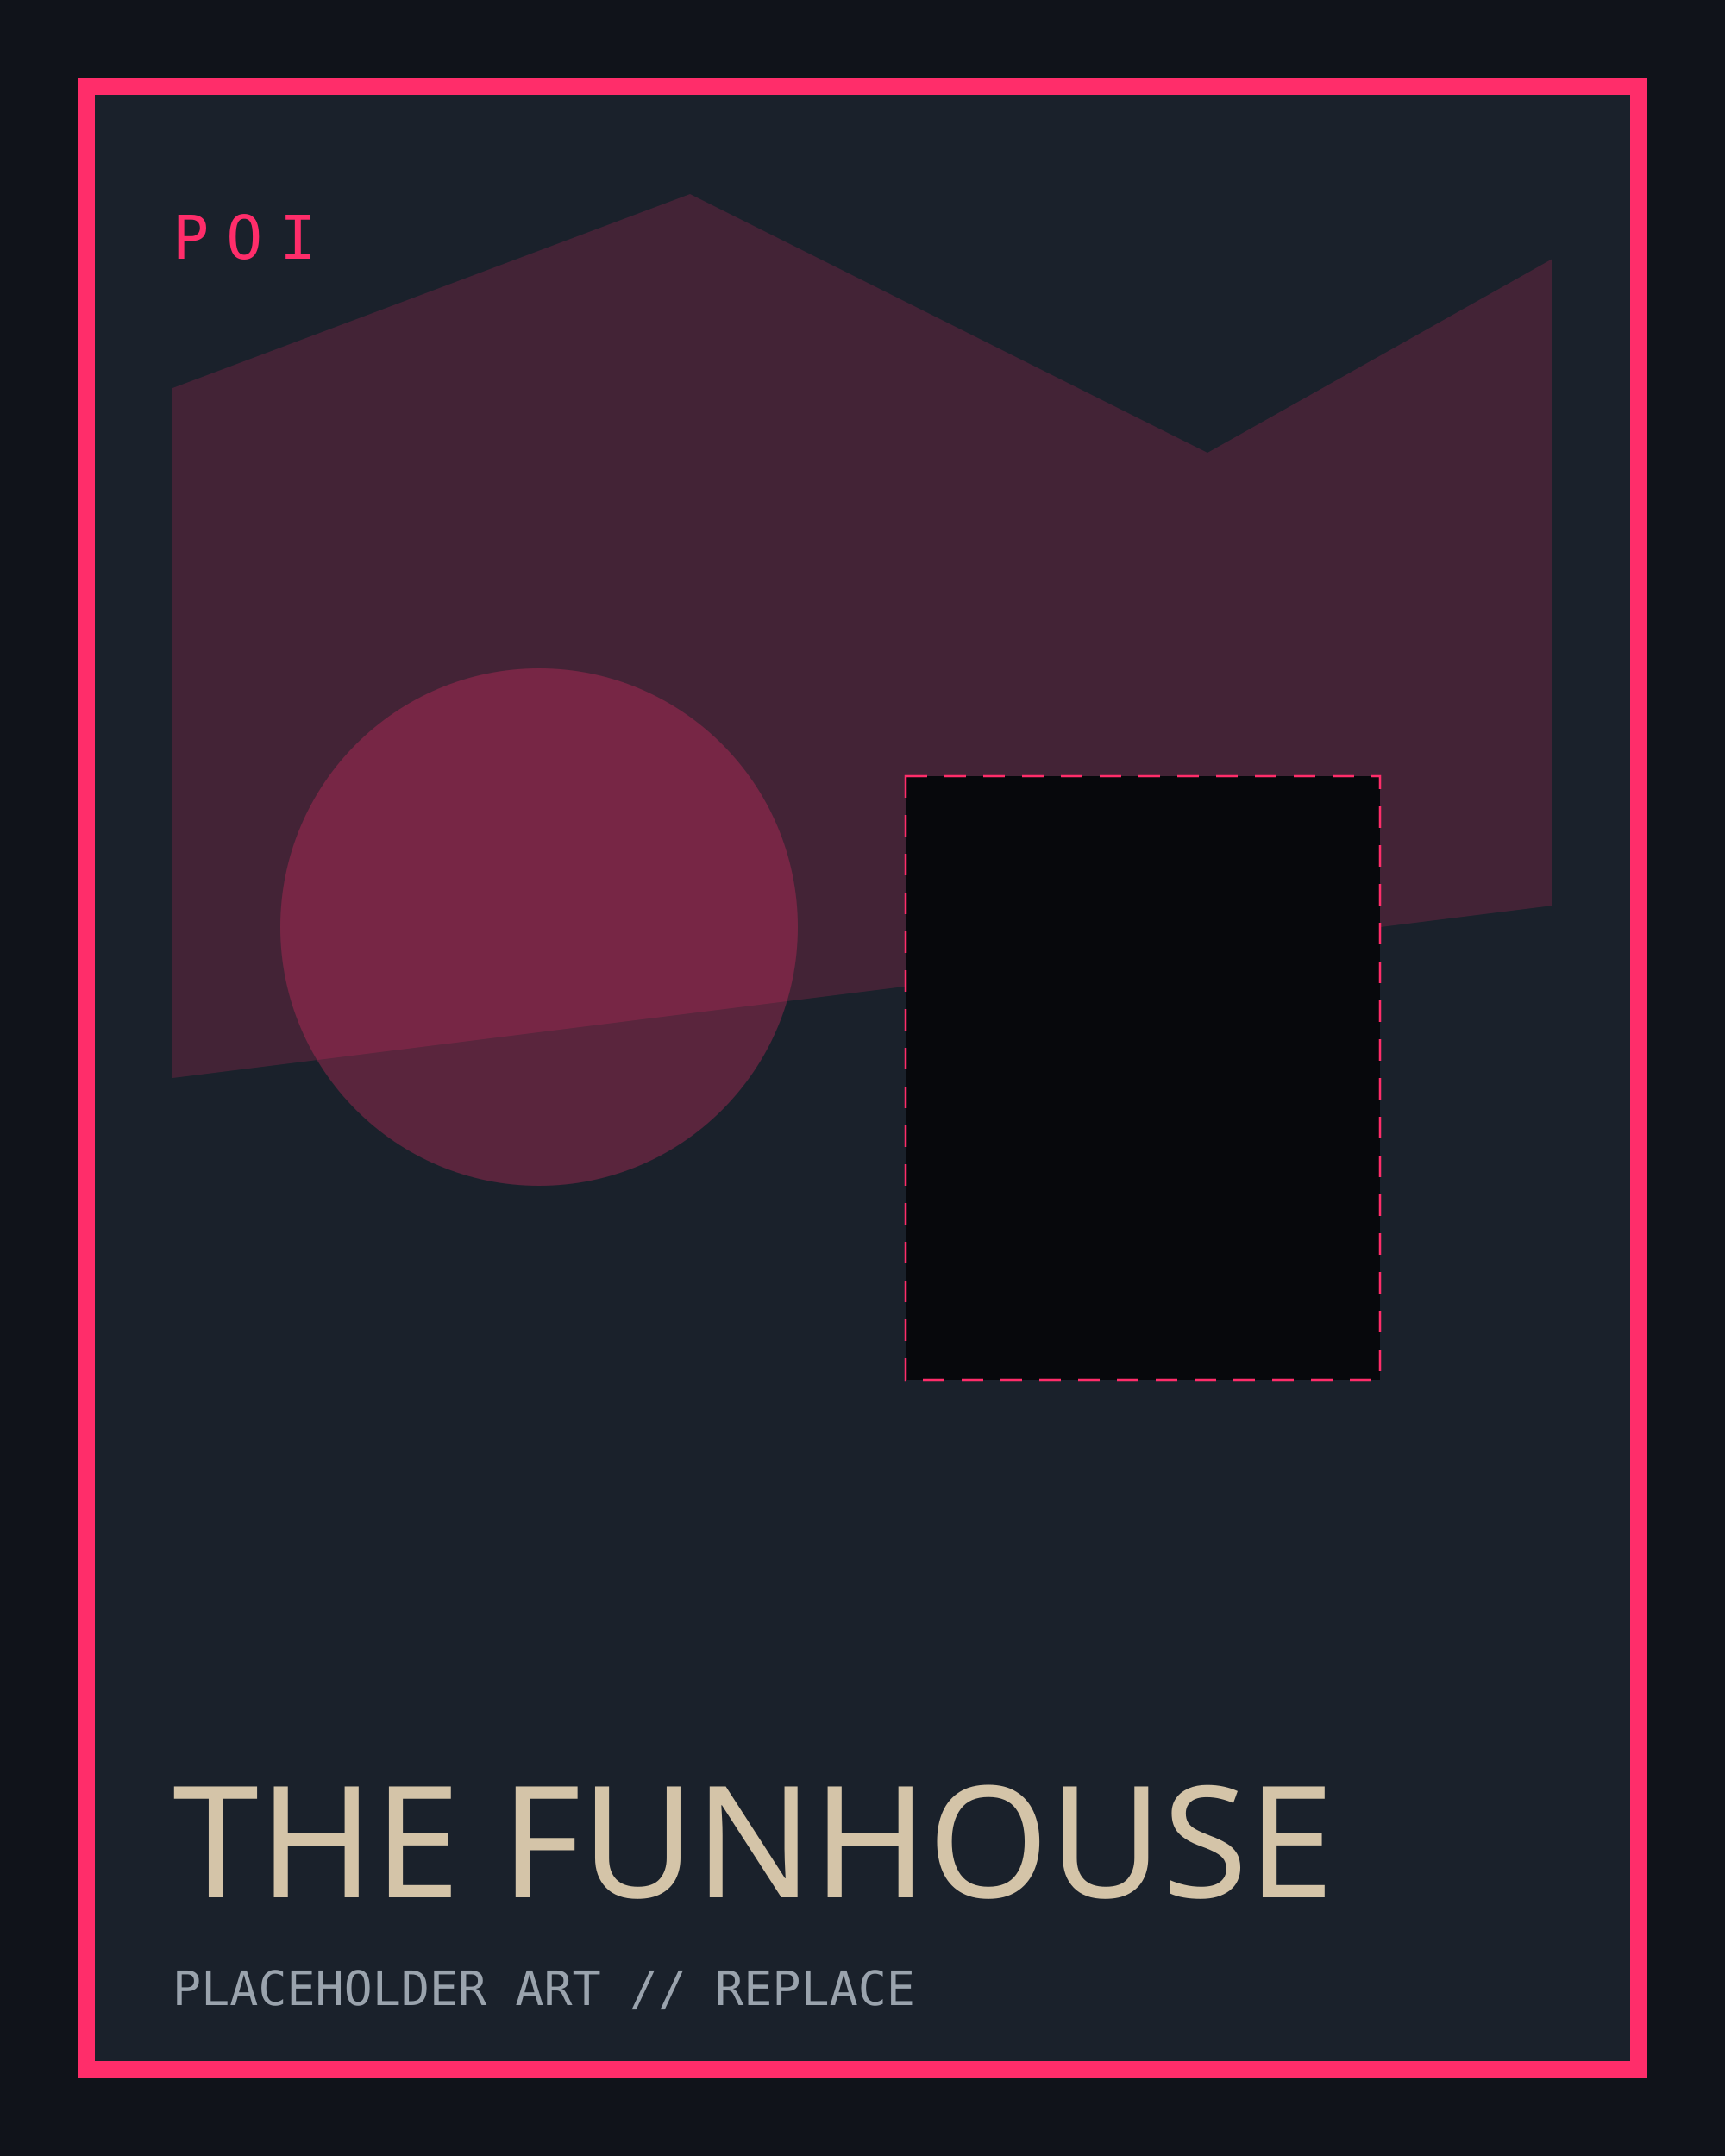
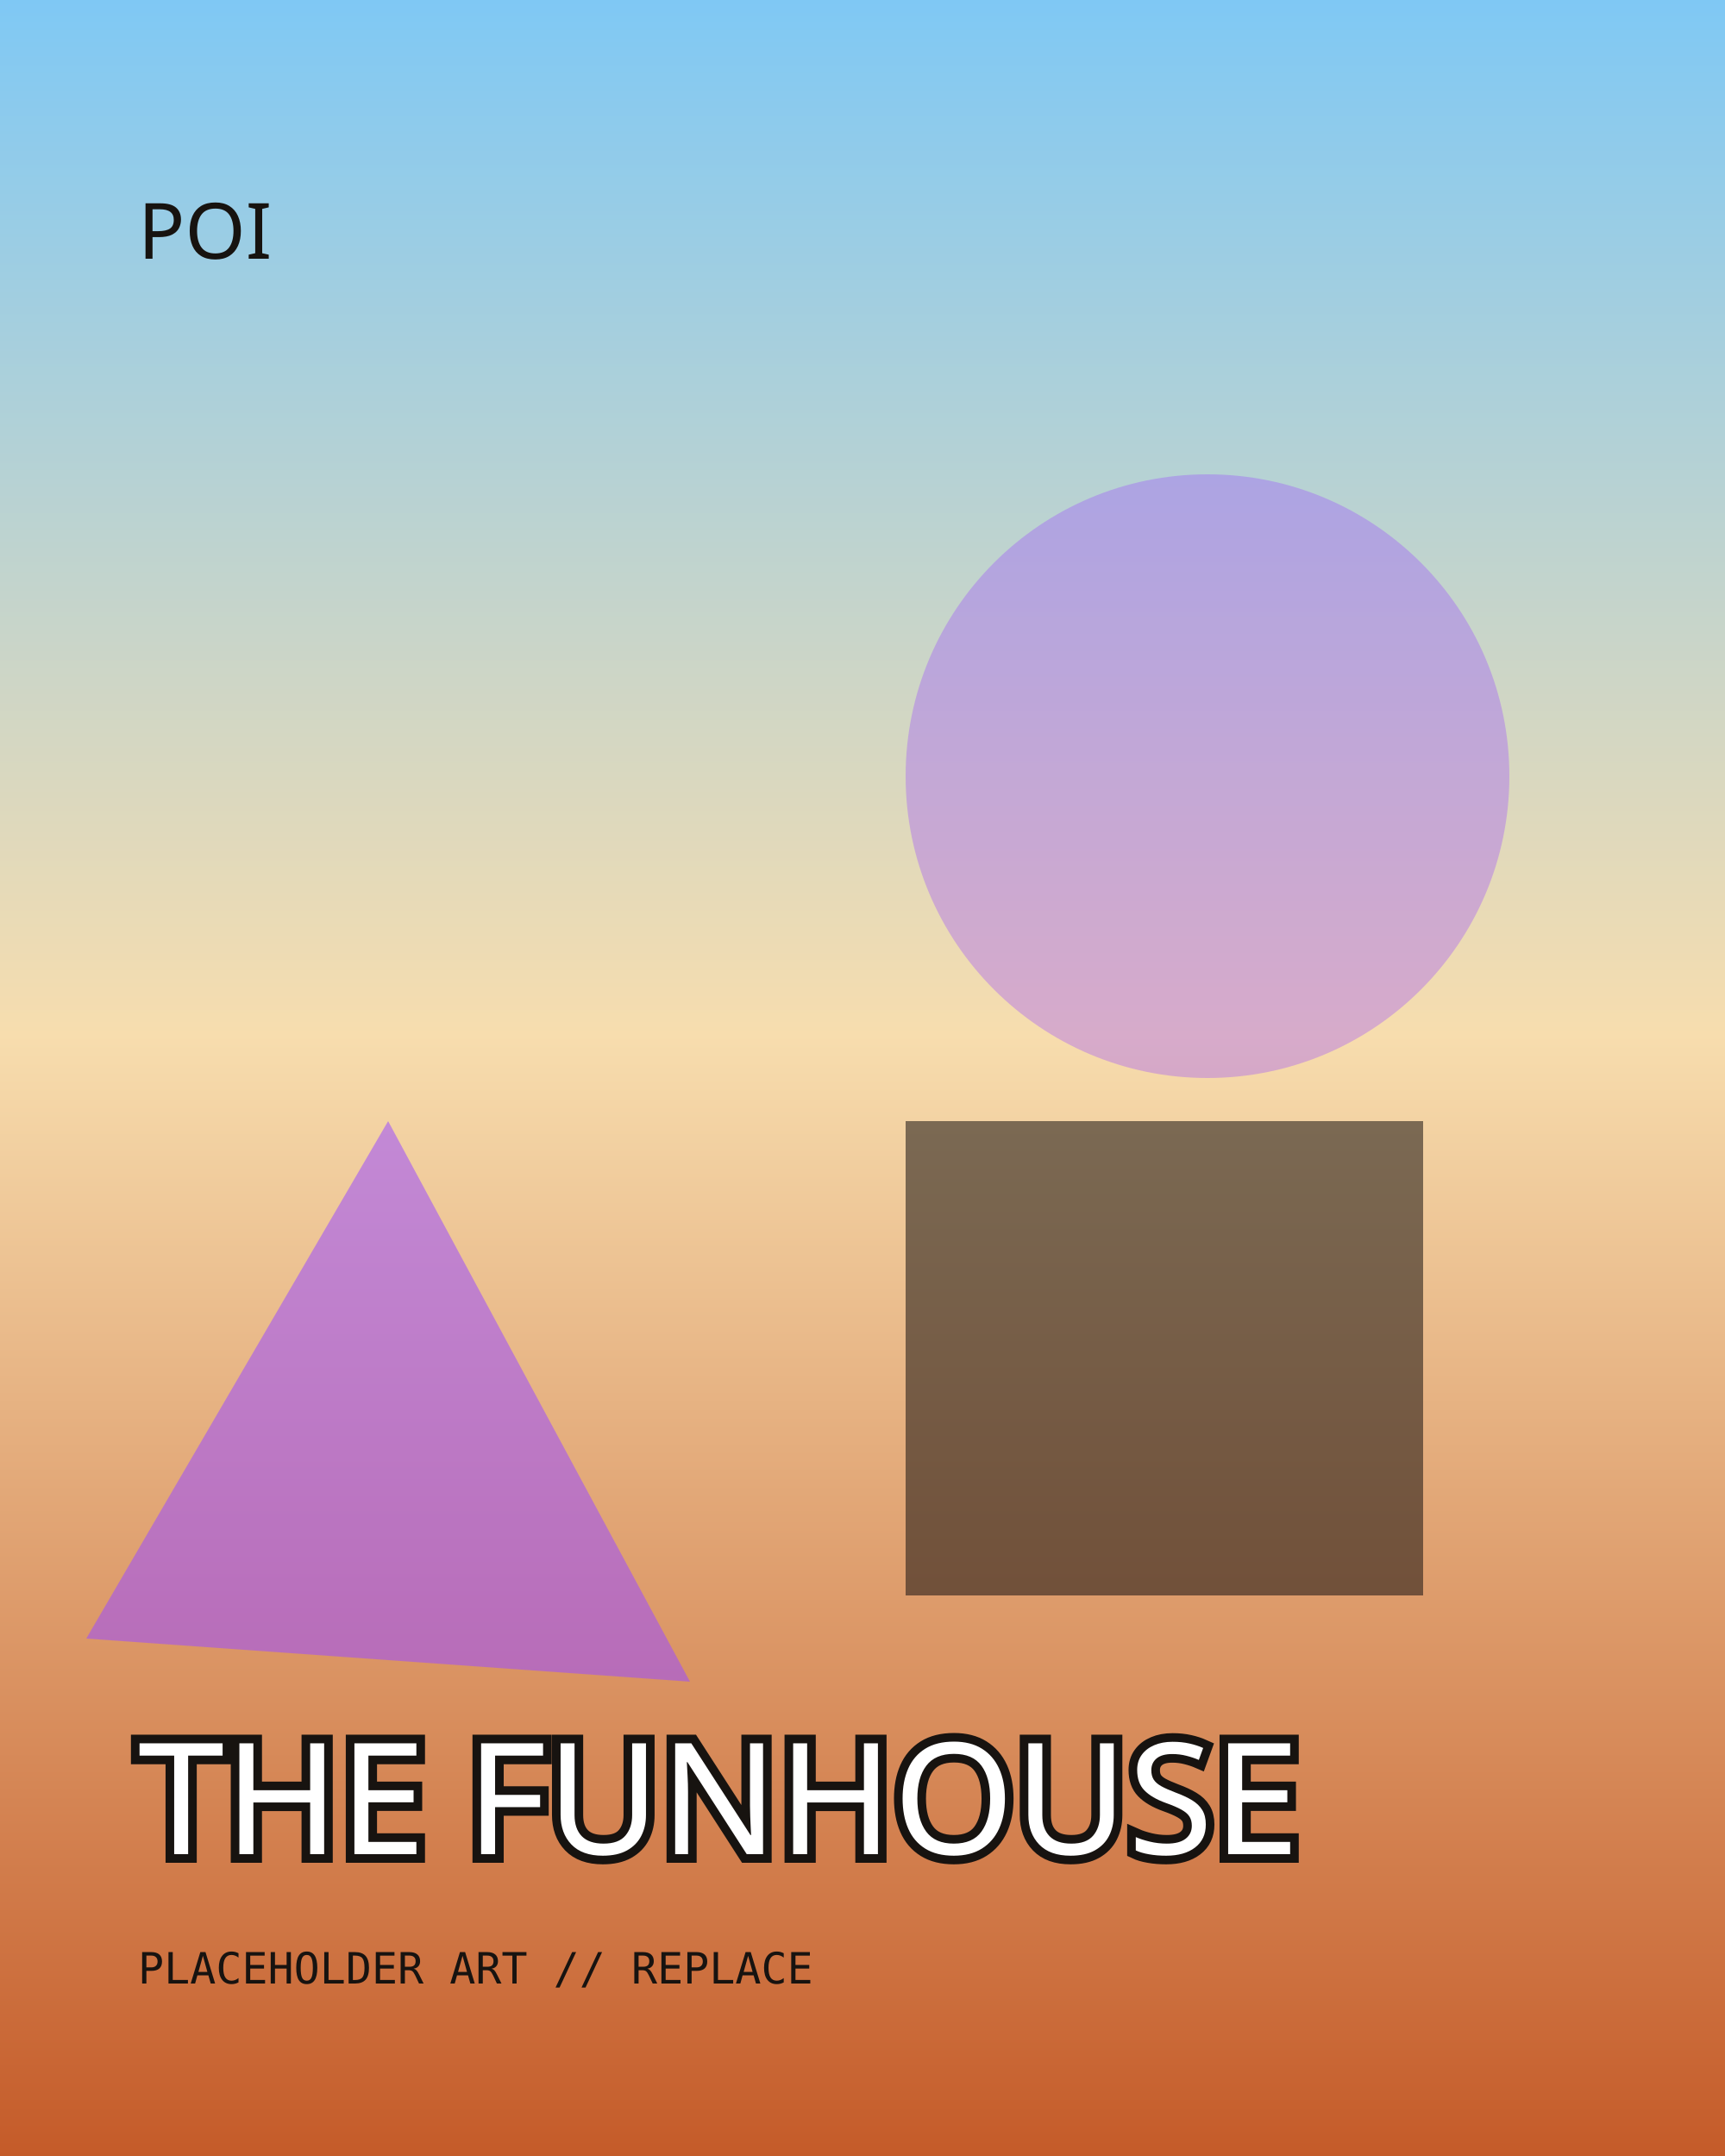
<svg xmlns="http://www.w3.org/2000/svg" viewBox="0 0 800 1000" role="img" aria-label="THE FUNHOUSE">
-   <rect width="800" height="1000" fill="#10131a" />
-   <rect x="40" y="40" width="720" height="920" fill="#1a212b" stroke="#ff2d6a" stroke-width="8" />
-   <polygon points="80,180 320,90 560,210 720,120 720,420 80,500" fill="#ff2d6a" opacity="0.18" />
-   <circle cx="250" cy="430" r="120" fill="#ff2d6a" opacity="0.28" />
-   <rect x="420" y="360" width="220" height="280" fill="#07080c" stroke="#ff2d6a" stroke-dasharray="10 8" />
-   <text x="80" y="120" fill="#ff2d6a" font-family="monospace" font-size="28" letter-spacing="8">POI</text>
-   <text x="80" y="880" fill="#d4c4a8" font-family="Impact, sans-serif" font-size="72">THE FUNHOUSE</text>
-   <text x="80" y="930" fill="#9aa3ad" font-family="monospace" font-size="22">PLACEHOLDER ART // REPLACE</text>
+   <defs>
+     <linearGradient id="sky-the-funhouse" x1="0" y1="0" x2="0" y2="1">
+       <stop offset="0%" stop-color="#7ec8f5" />
+       <stop offset="48%" stop-color="#f7ddae" />
+       <stop offset="100%" stop-color="#c45a28" />
+     </linearGradient>
+   </defs>
+   <rect width="800" height="1000" fill="url(#sky-the-funhouse)" />
+   <path d="M40 760 L180 520 L320 780 Z" fill="#9b4dff" opacity="0.55" />
+   <circle cx="560" cy="360" r="140" fill="#9b4dff" opacity="0.35" />
+   <rect x="420" y="520" width="240" height="220" fill="#171310" opacity="0.55" />
+   <text x="64" y="120" fill="#171310" font-family="Impact, sans-serif" font-size="36">POI</text>
+   <text x="64" y="860" fill="#fff" font-family="Impact, sans-serif" font-size="72" stroke="#171310" stroke-width="8" paint-order="stroke">THE FUNHOUSE</text>
+   <text x="64" y="920" fill="#171310" font-family="monospace" font-size="20">PLACEHOLDER ART // REPLACE</text>
</svg>
